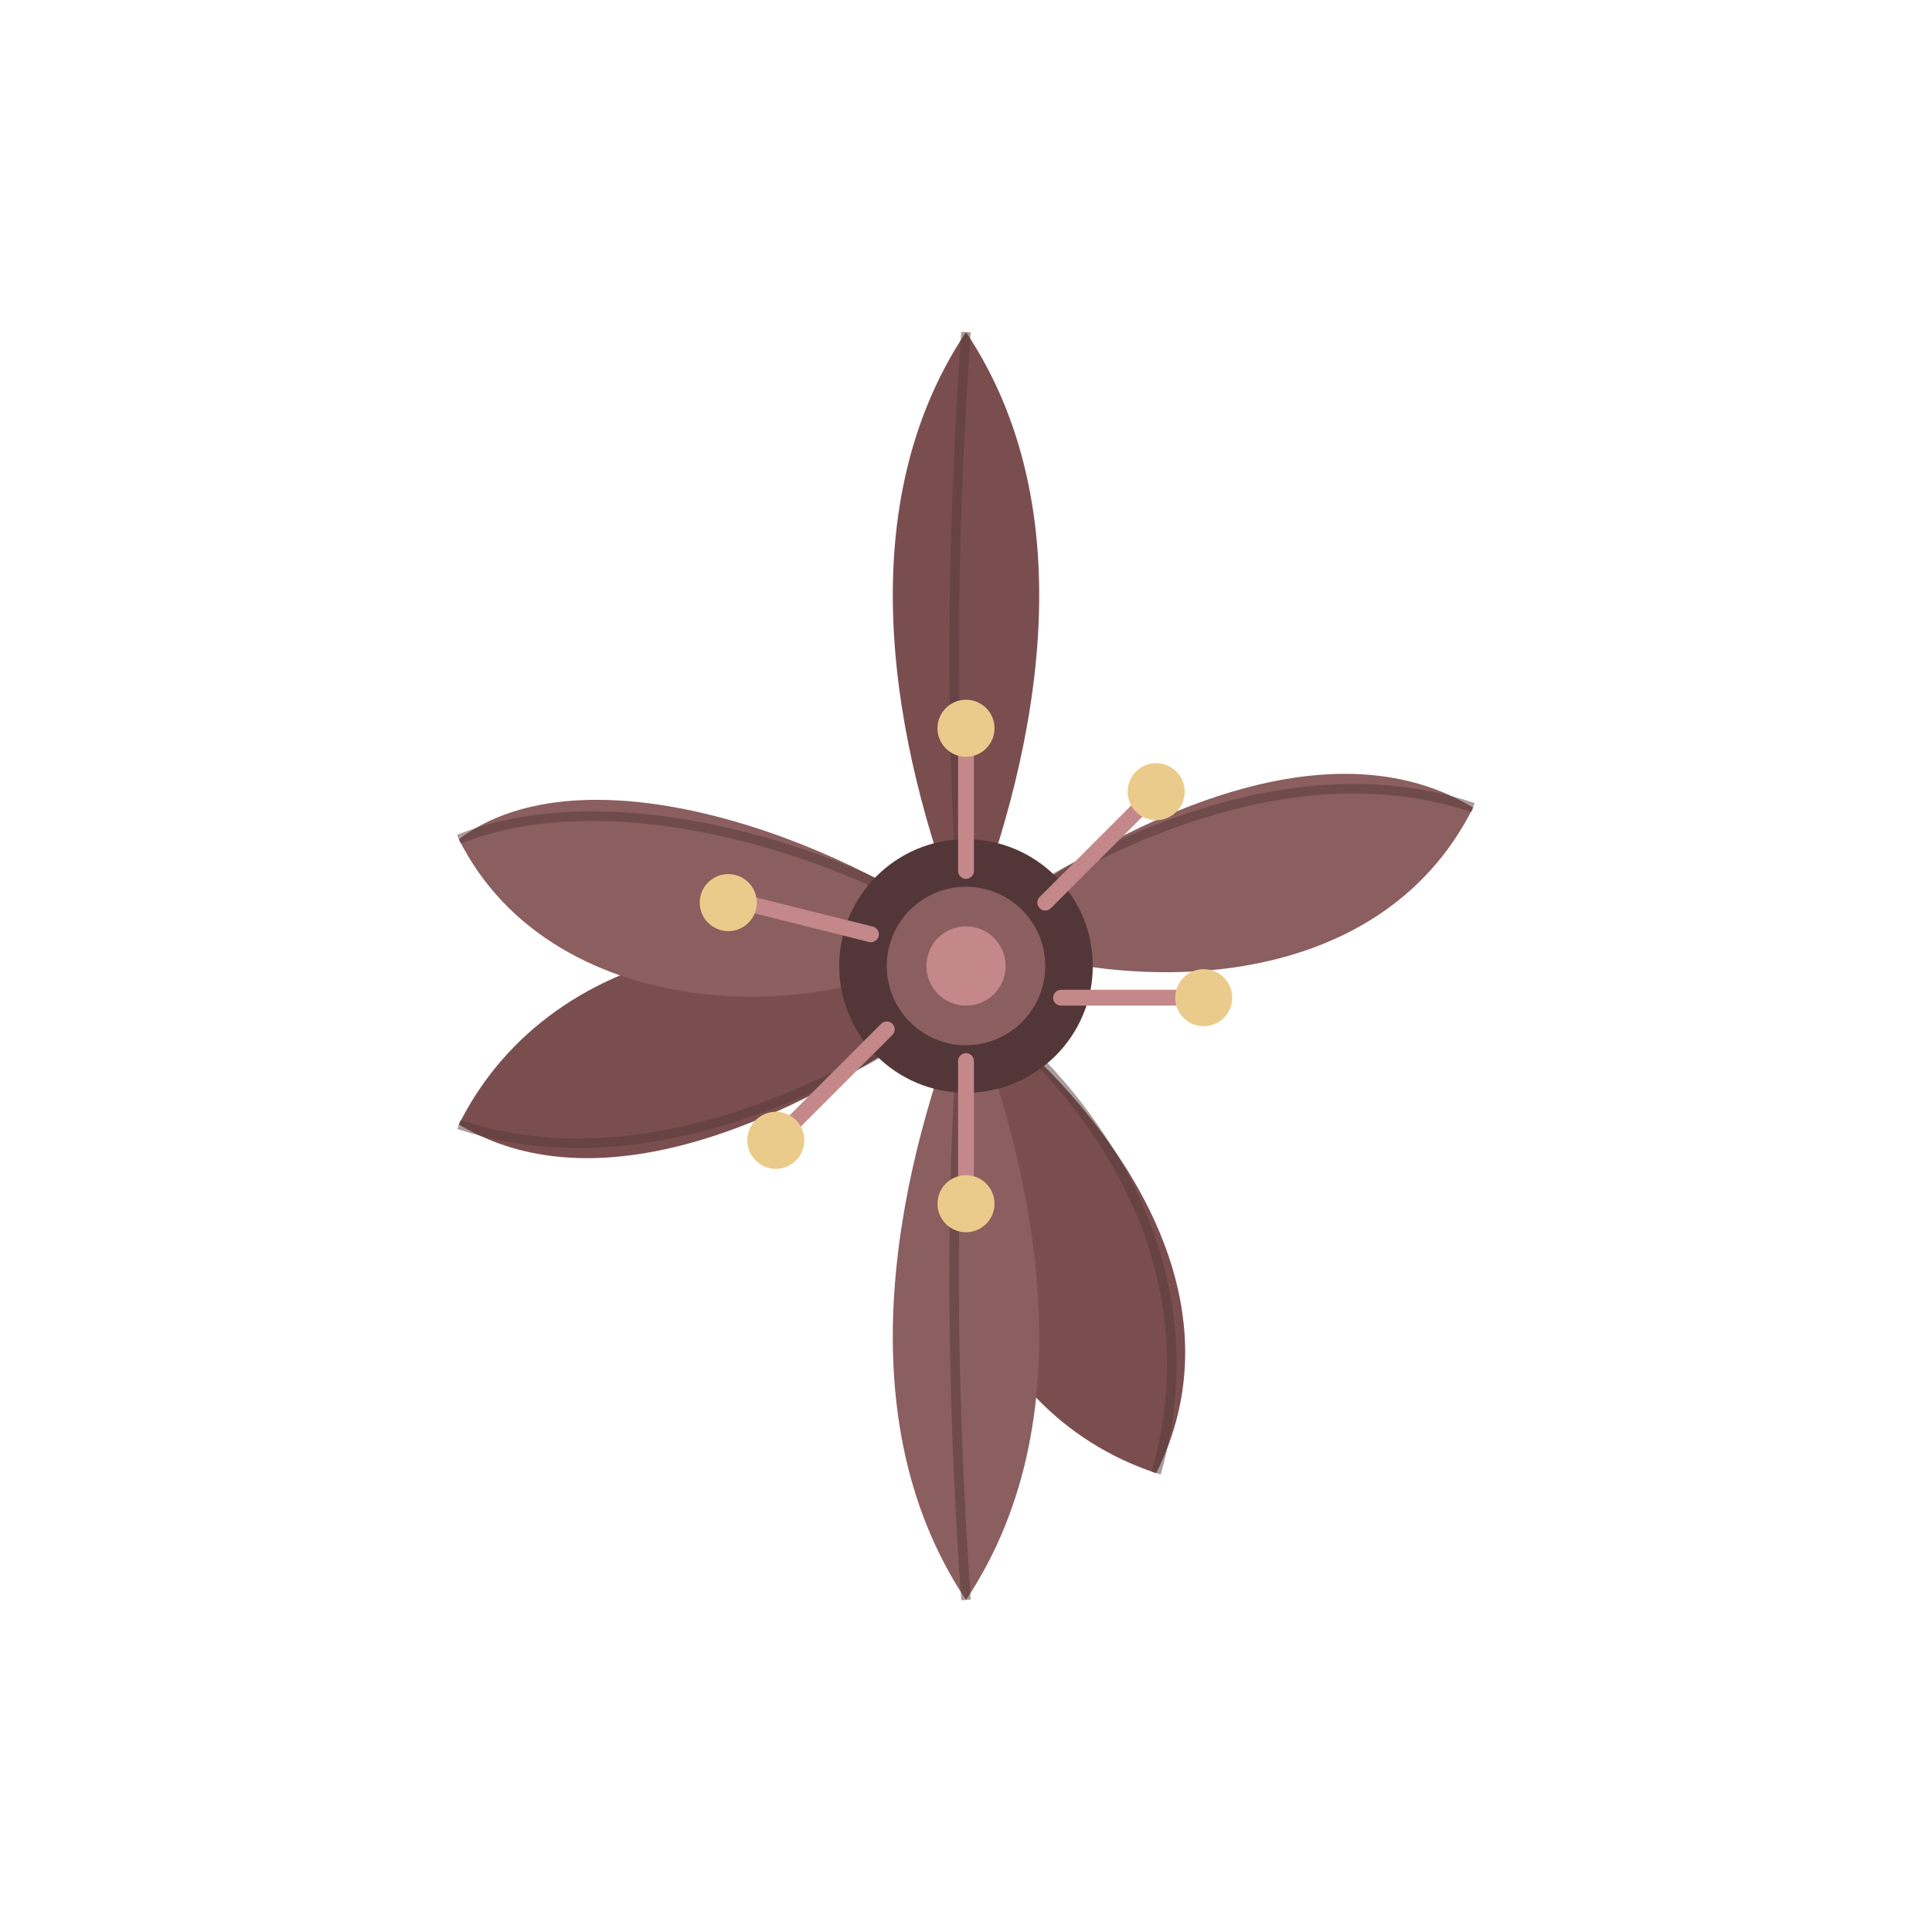
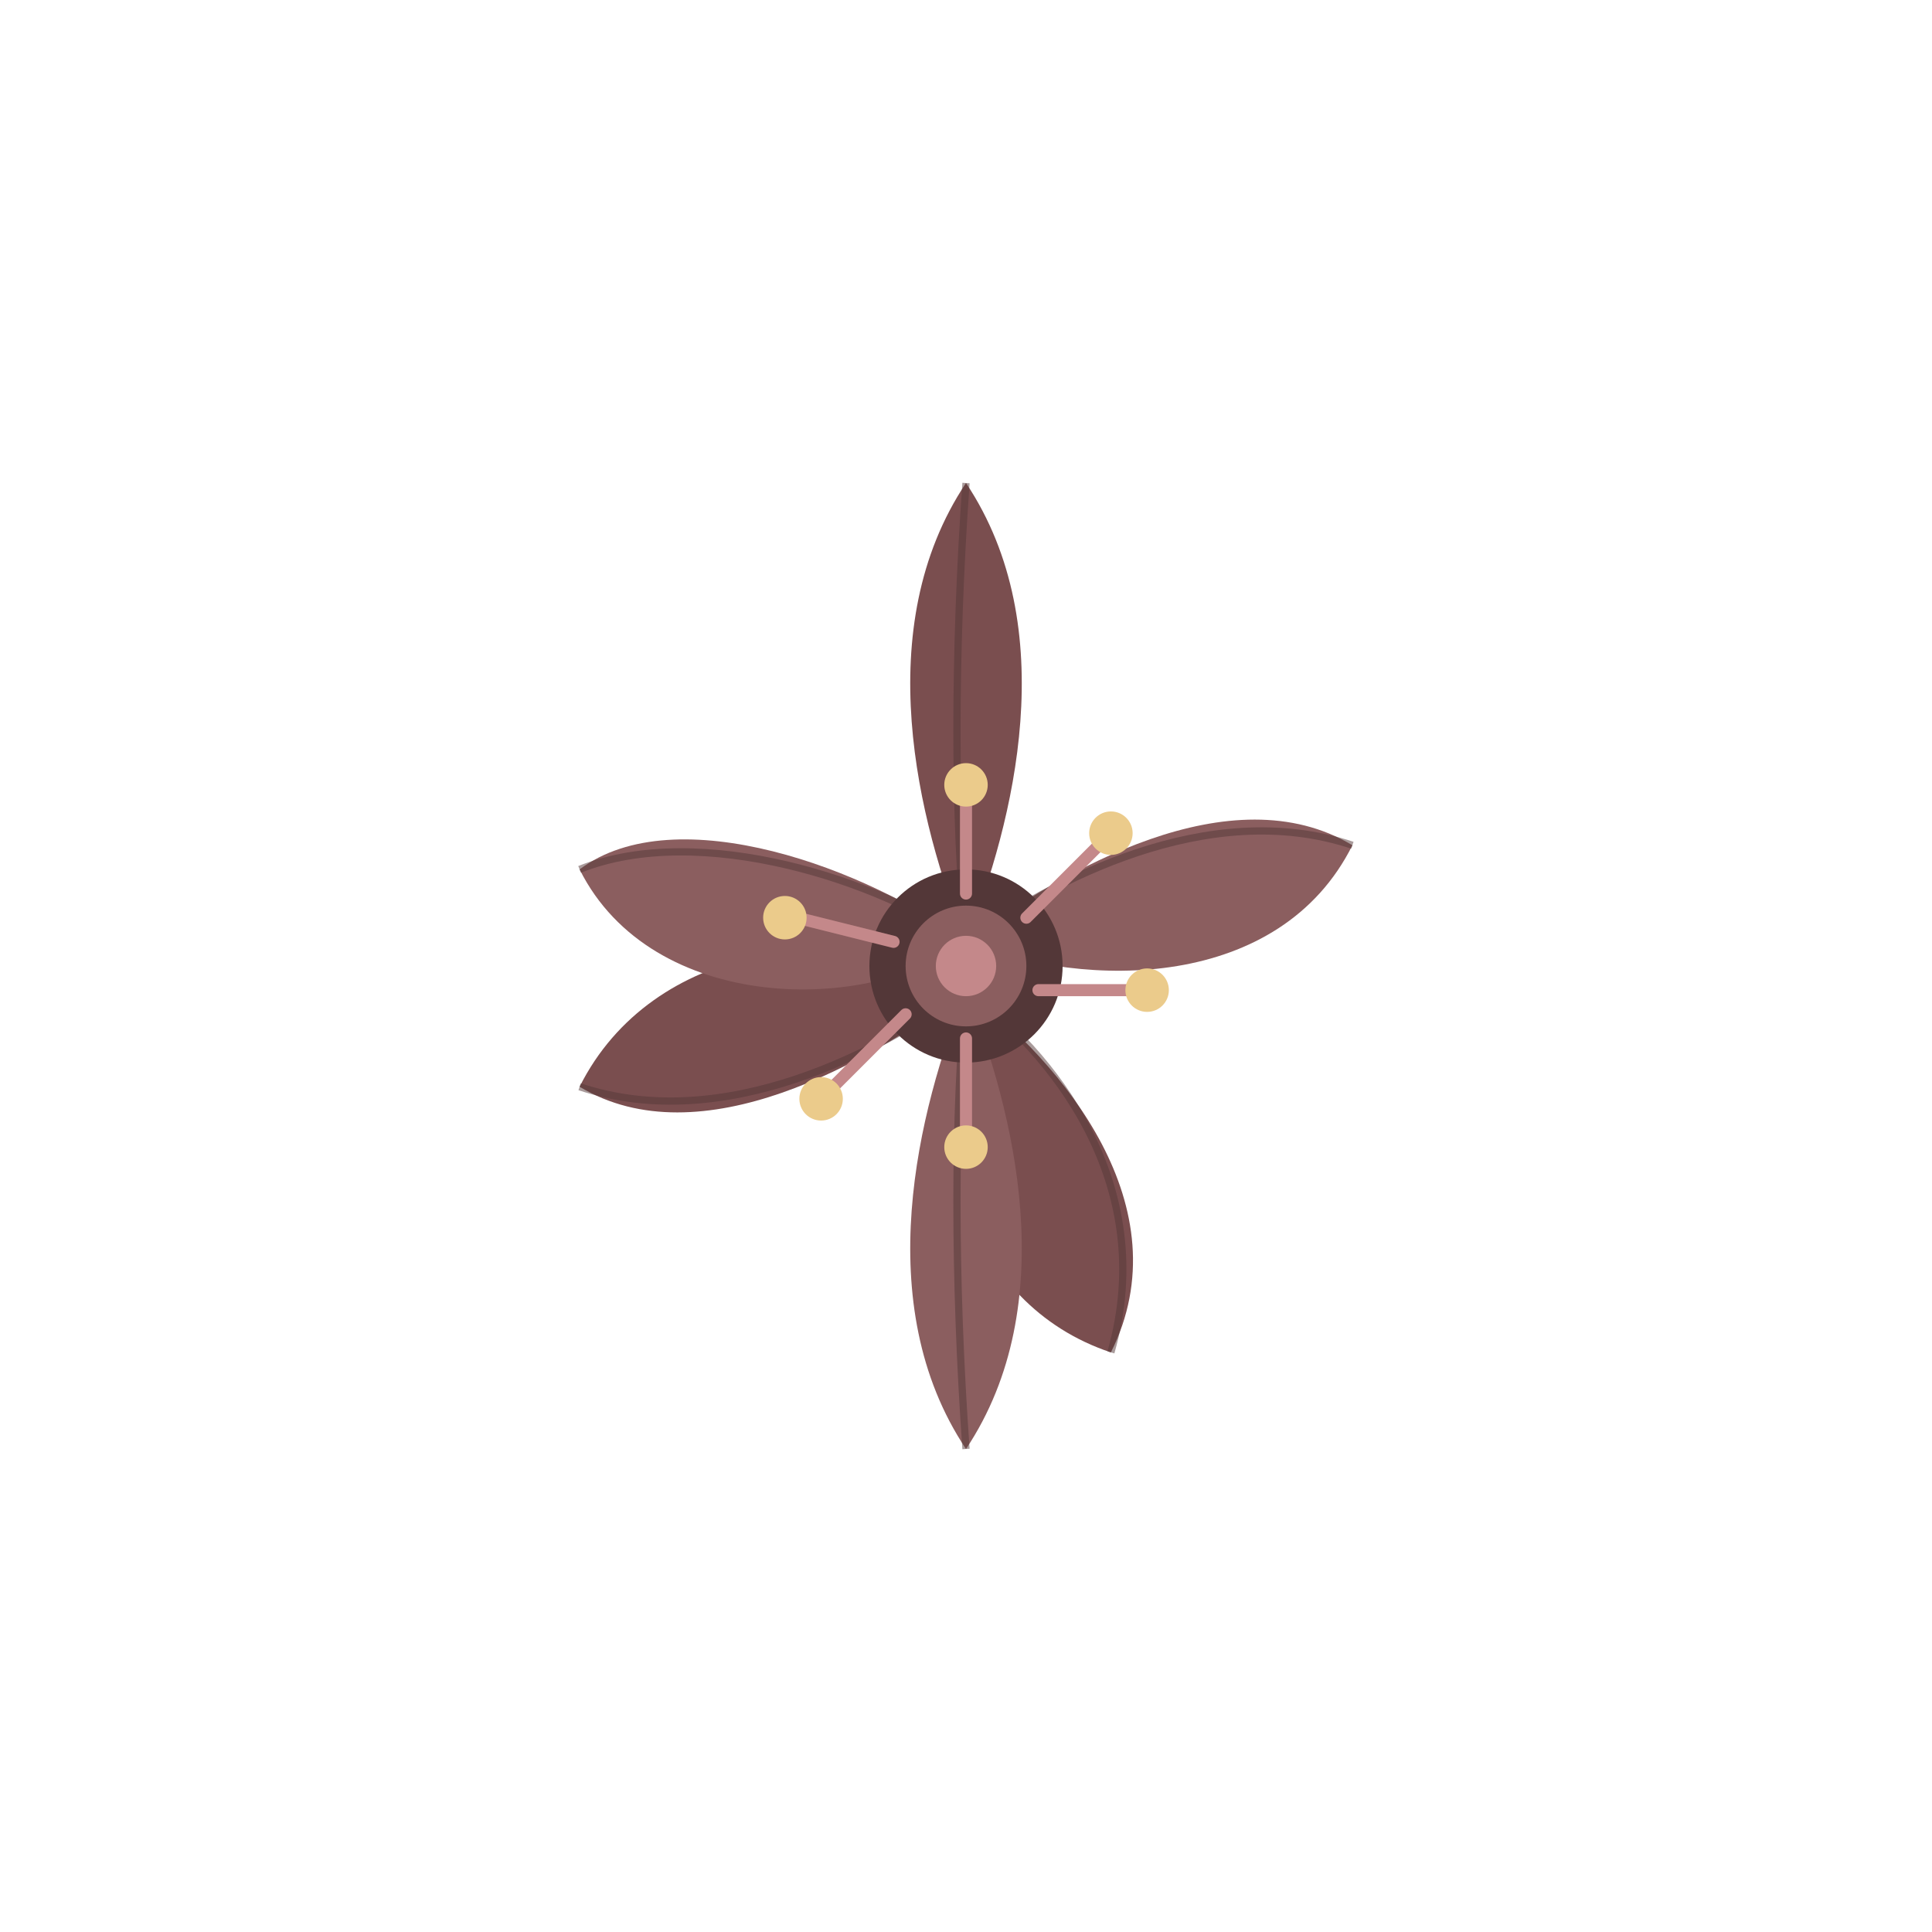
<svg xmlns="http://www.w3.org/2000/svg" viewBox="0 0 512 512" width="512" height="512">
-   <g transform="translate(46, 46) scale(4.2)">
+   <g transform="translate(96, 96) scale(3.2)">
    <path d="M50 48 C46 38 42 22 50 10 C58 22 54 38 50 48Z" fill="#7A4E4F" />
    <path d="M50 48 C58 42 72 34 82 40 C76 52 60 52 50 48Z" fill="#8B5E5F" />
    <path d="M50 52 C58 58 68 70 62 82 C50 78 46 64 50 52Z" fill="#7A4E4F" />
    <path d="M50 52 C46 62 42 78 50 90 C58 78 54 62 50 52Z" fill="#8B5E5F" />
    <path d="M50 52 C42 58 28 66 18 60 C24 48 40 46 50 52Z" fill="#7A4E4F" />
    <path d="M50 48 C42 42 26 36 18 42 C24 54 42 54 50 48Z" fill="#8B5E5F" />
    <path d="M50 48 C49 38 49 24 50 10" stroke="#533738" stroke-width="0.6" fill="none" opacity="0.5" />
    <path d="M50 48 C57 43 70 36 82 40" stroke="#533738" stroke-width="0.6" fill="none" opacity="0.5" />
    <path d="M50 52 C57 57 66 68 62 82" stroke="#533738" stroke-width="0.6" fill="none" opacity="0.5" />
    <path d="M50 52 C49 62 49 76 50 90" stroke="#533738" stroke-width="0.6" fill="none" opacity="0.5" />
    <path d="M50 52 C43 57 30 64 18 60" stroke="#533738" stroke-width="0.6" fill="none" opacity="0.5" />
    <path d="M50 48 C43 43 28 38 18 42" stroke="#533738" stroke-width="0.6" fill="none" opacity="0.5" />
    <circle cx="50" cy="50" r="8" fill="#533738" />
    <circle cx="50" cy="50" r="5" fill="#8B5E5F" />
    <circle cx="50" cy="50" r="2.5" fill="#C4888A" />
    <line x1="50" y1="44" x2="50" y2="36" stroke="#C4888A" stroke-width="1" stroke-linecap="round" />
    <circle cx="50" cy="35" r="1.8" fill="#EBCB8B" />
    <line x1="55" y1="46" x2="61" y2="40" stroke="#C4888A" stroke-width="1" stroke-linecap="round" />
    <circle cx="62" cy="39" r="1.8" fill="#EBCB8B" />
    <line x1="56" y1="52" x2="64" y2="52" stroke="#C4888A" stroke-width="1" stroke-linecap="round" />
    <circle cx="65" cy="52" r="1.8" fill="#EBCB8B" />
    <line x1="50" y1="56" x2="50" y2="64" stroke="#C4888A" stroke-width="1" stroke-linecap="round" />
    <circle cx="50" cy="65" r="1.8" fill="#EBCB8B" />
    <line x1="45" y1="54" x2="39" y2="60" stroke="#C4888A" stroke-width="1" stroke-linecap="round" />
    <circle cx="38" cy="61" r="1.8" fill="#EBCB8B" />
    <line x1="44" y1="48" x2="36" y2="46" stroke="#C4888A" stroke-width="1" stroke-linecap="round" />
    <circle cx="35" cy="46" r="1.8" fill="#EBCB8B" />
  </g>
</svg>
